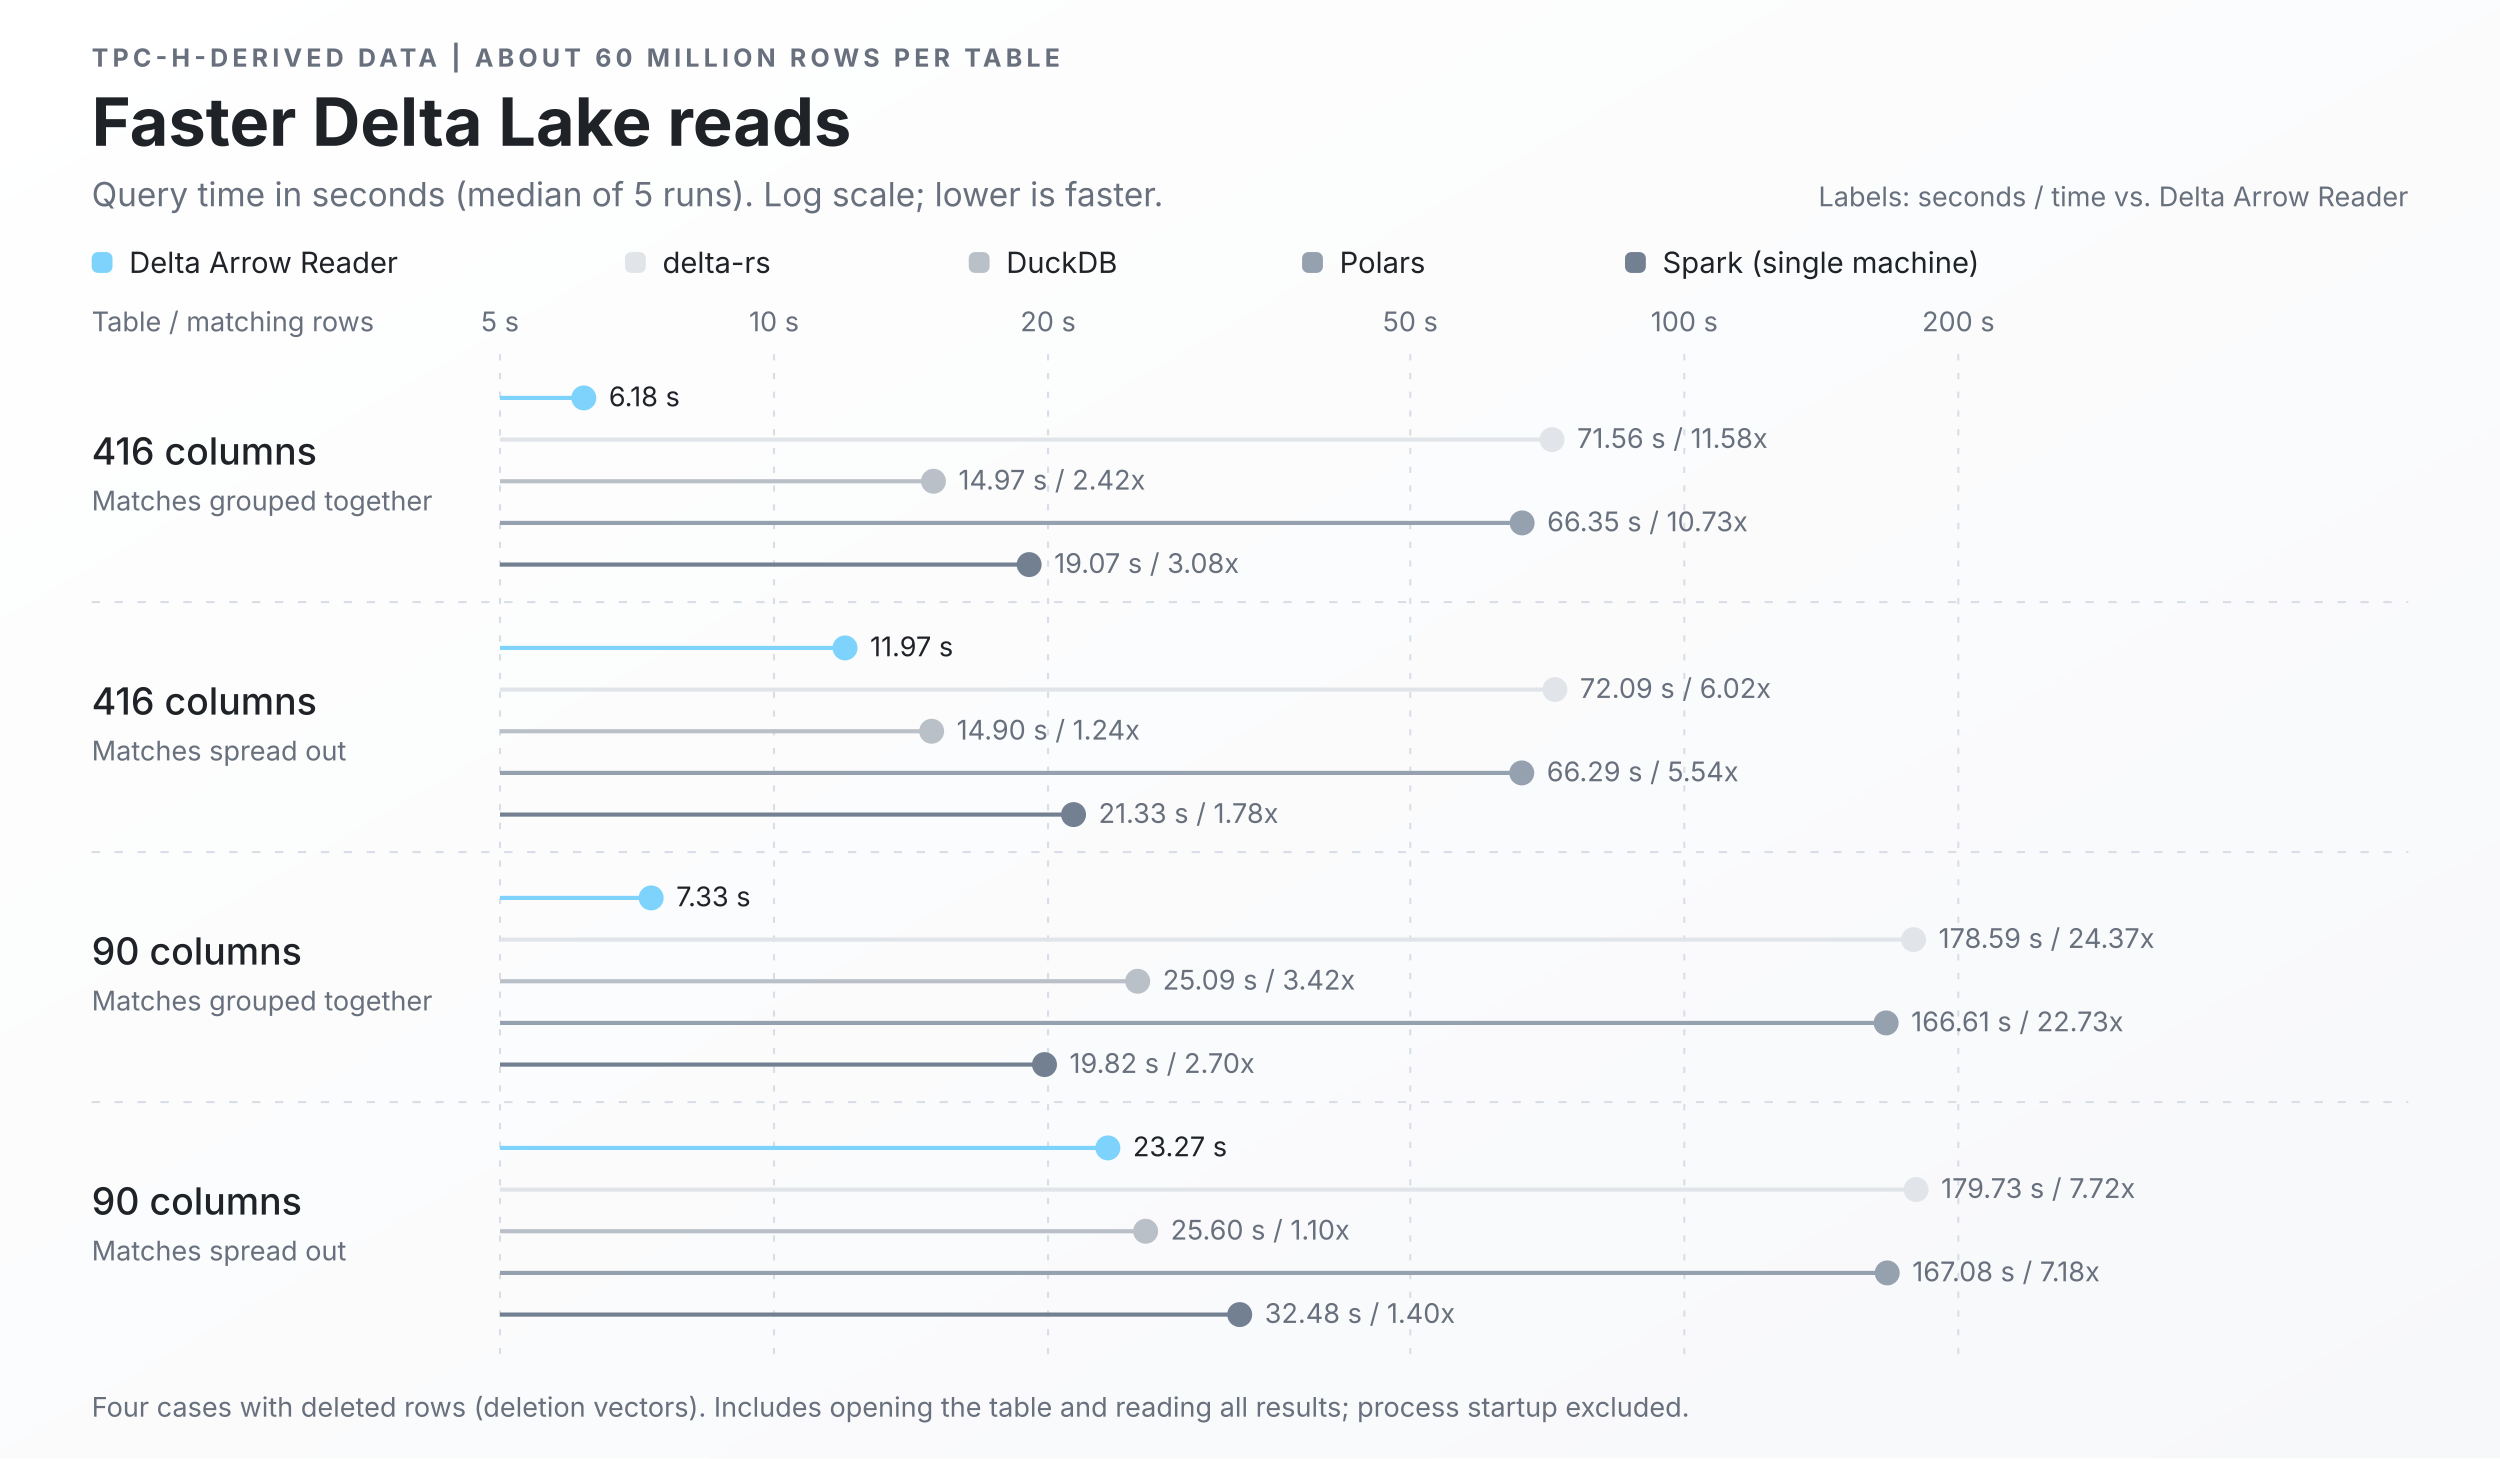
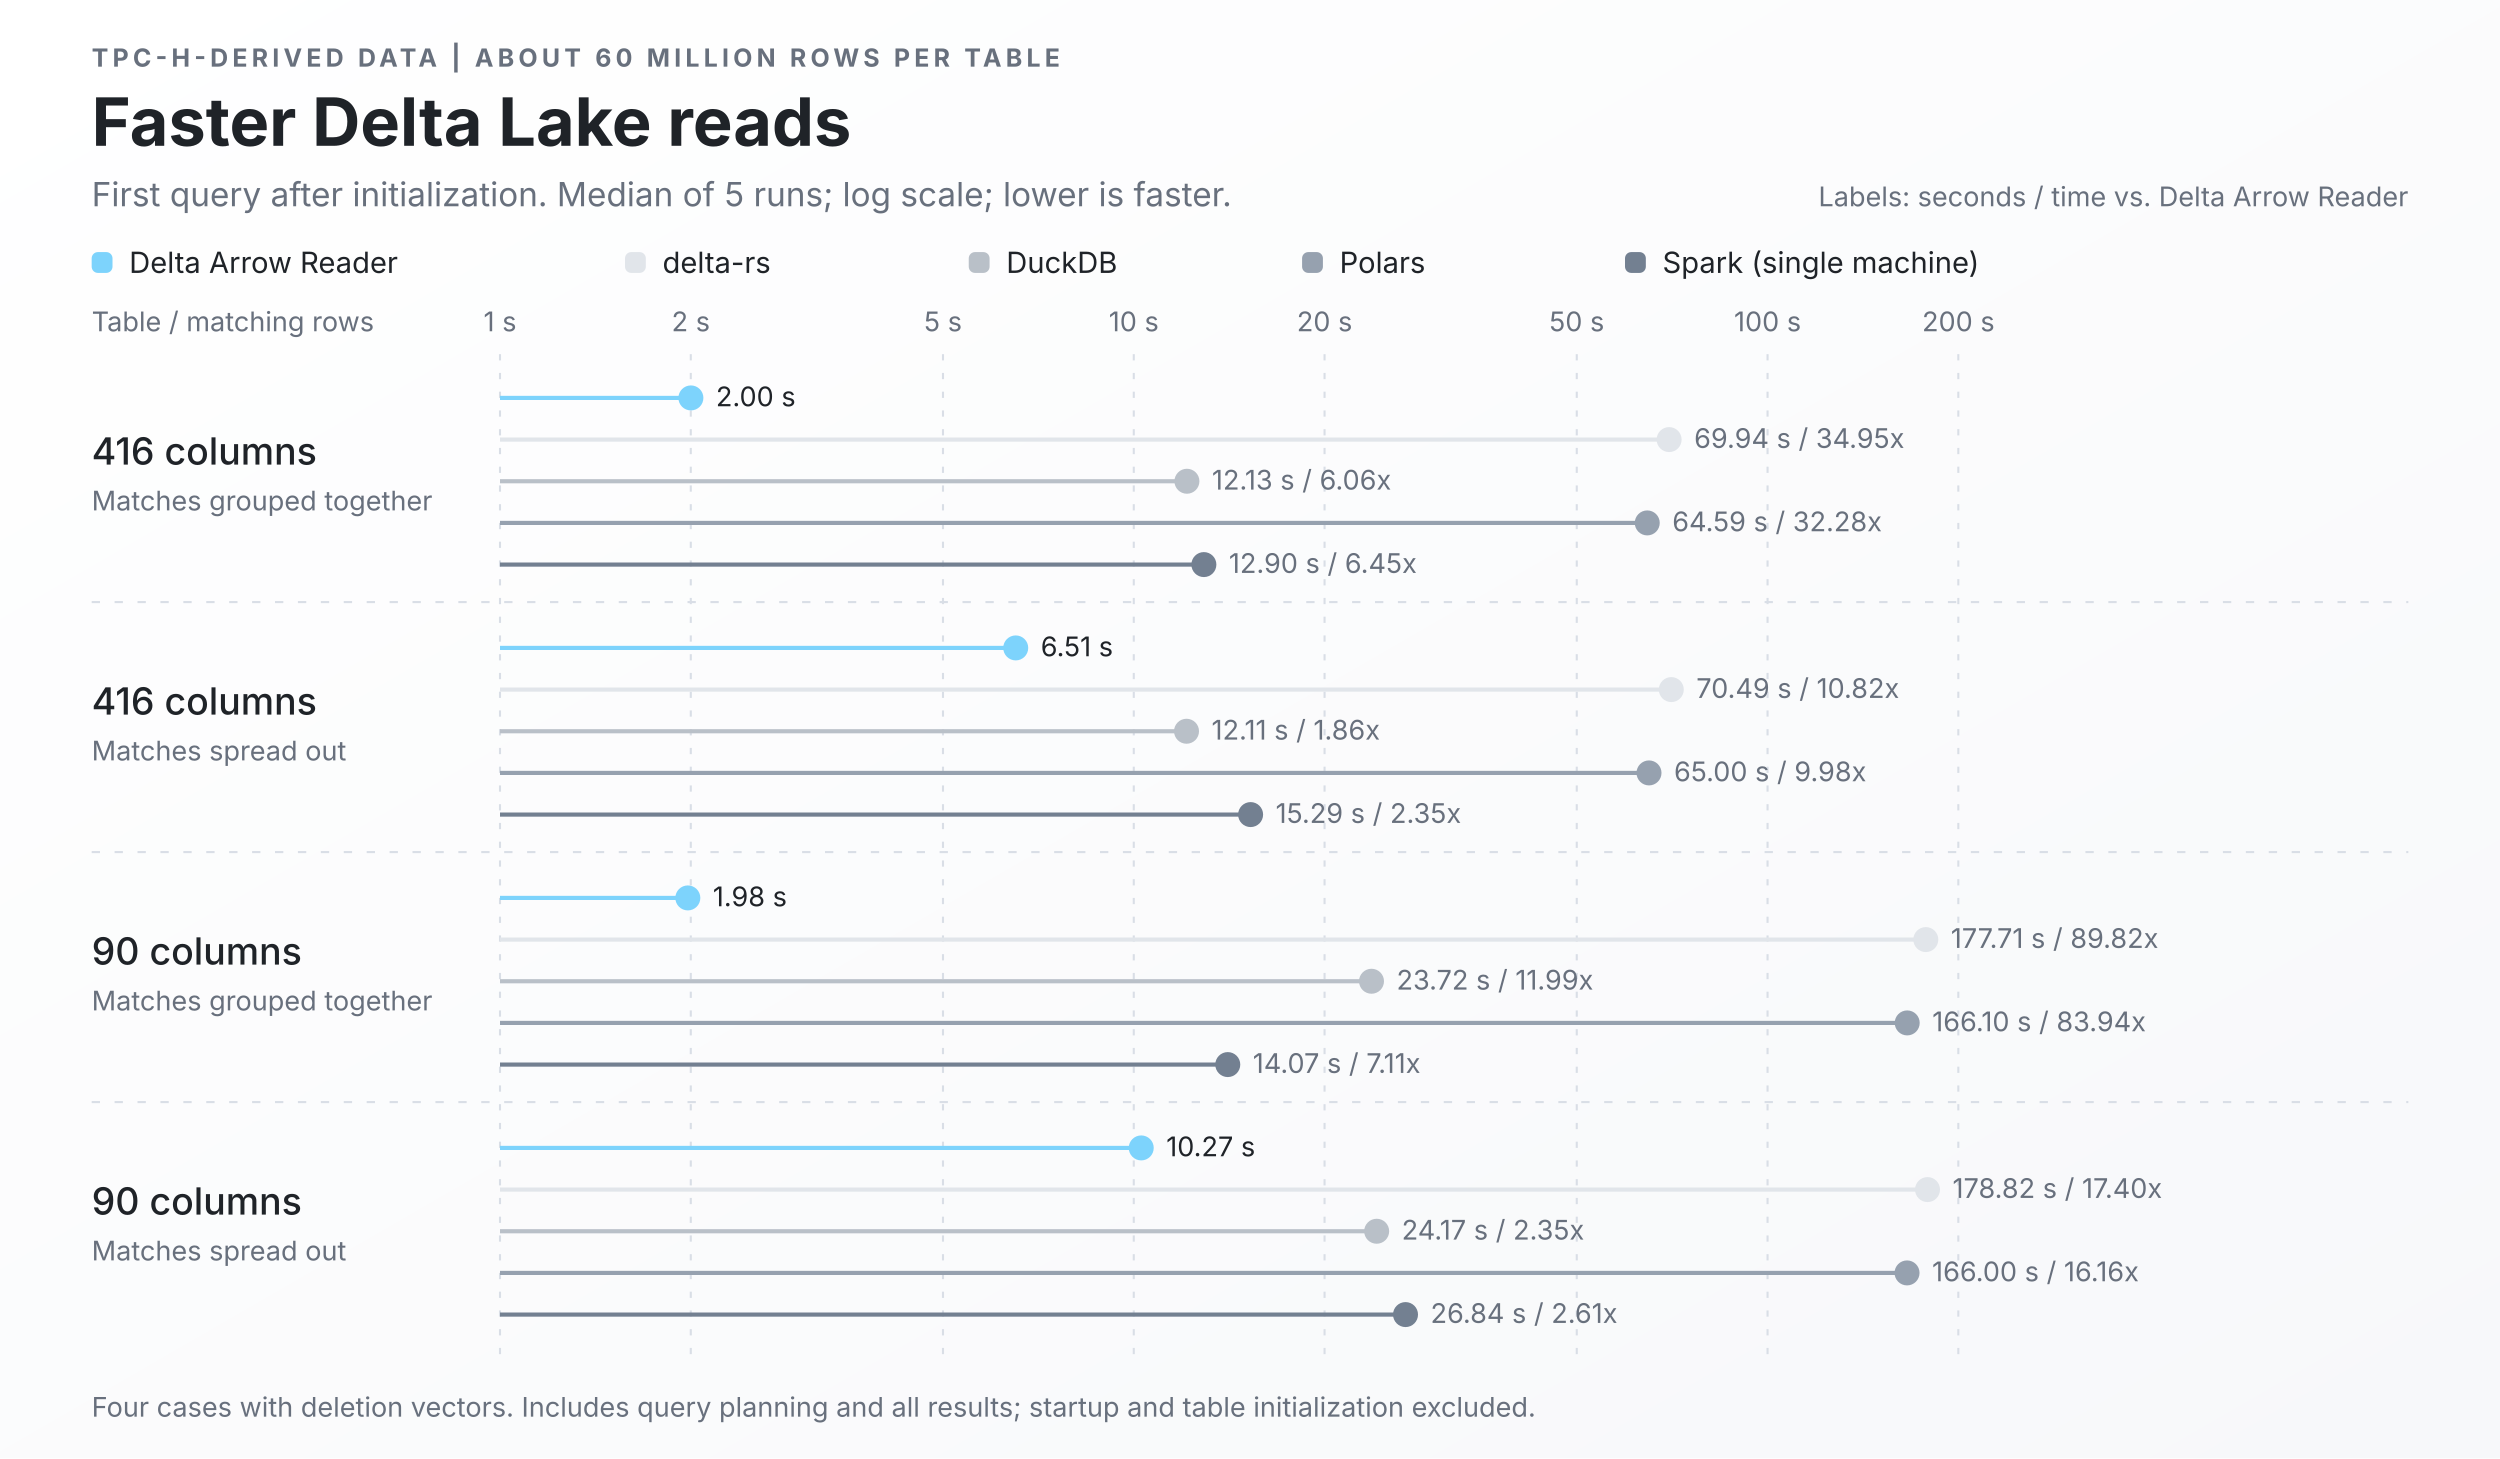
<svg xmlns="http://www.w3.org/2000/svg" width="1200" height="700" viewBox="0 0 1200 700" role="img" aria-labelledby="title description">
  <style>text{font-family:Inter,ui-sans-serif,-apple-system,BlinkMacSystemFont,"Segoe UI",sans-serif;font-variant-numeric:tabular-nums}</style>
  <defs>
    <linearGradient id="page" x1="0" y1="0" x2="1" y2="1">
      <stop offset="0" stop-color="#ffffff" />
      <stop offset="1" stop-color="#f7f8fa" />
    </linearGradient>
  </defs>
  <rect width="1200" height="700" fill="url(#page)" />
  <text x="44" y="32" fill="#68707d" font-size="12" font-weight="700" letter-spacing="2">TPC-H-DERIVED DATA | ABOUT 60 MILLION ROWS PER TABLE</text>
  <text x="44" y="70" fill="#1f2328" font-size="32" font-weight="700">Faster Delta Lake reads</text>
-   <text x="44" y="99" fill="#68707d" font-size="16">Query time in seconds (median of 5 runs). Log scale; lower is faster.</text>
+   <text x="44" y="99" fill="#68707d" font-size="16">First query after initialization. Median of 5 runs; log scale; lower is faster.</text>
  <text x="1156" y="99" text-anchor="end" fill="#68707d" font-size="13">Labels: seconds / time vs. Delta Arrow Reader</text>
  <rect x="44" y="121" width="10" height="10" rx="3" fill="#7dd3fc" />
  <text x="62" y="131" fill="#1f2328" font-size="14">Delta Arrow Reader</text>
  <rect x="300" y="121" width="10" height="10" rx="3" fill="#e1e5ea" />
  <text x="318" y="131" fill="#1f2328" font-size="14">delta-rs</text>
  <rect x="465" y="121" width="10" height="10" rx="3" fill="#b9c0c8" />
  <text x="483" y="131" fill="#1f2328" font-size="14">DuckDB</text>
  <rect x="625" y="121" width="10" height="10" rx="3" fill="#96a1af" />
  <text x="643" y="131" fill="#1f2328" font-size="14">Polars</text>
  <rect x="780" y="121" width="10" height="10" rx="3" fill="#738091" />
  <text x="798" y="131" fill="#1f2328" font-size="14">Spark (single machine)</text>
  <text x="44" y="159" fill="#68707d" font-size="13">Table / matching rows</text>
  <line x1="240.0" y1="170" x2="240.0" y2="650" stroke="#d9dee6" stroke-dasharray="3 6" />
-   <text x="240.0" y="159" text-anchor="middle" fill="#68707d" font-size="13">5 s</text>
-   <line x1="371.531" y1="170" x2="371.531" y2="650" stroke="#d9dee6" stroke-dasharray="3 6" />
-   <text x="371.531" y="159" text-anchor="middle" fill="#68707d" font-size="13">10 s</text>
-   <line x1="503.063" y1="170" x2="503.063" y2="650" stroke="#d9dee6" stroke-dasharray="3 6" />
-   <text x="503.063" y="159" text-anchor="middle" fill="#68707d" font-size="13">20 s</text>
-   <line x1="676.937" y1="170" x2="676.937" y2="650" stroke="#d9dee6" stroke-dasharray="3 6" />
-   <text x="676.937" y="159" text-anchor="middle" fill="#68707d" font-size="13">50 s</text>
-   <line x1="808.469" y1="170" x2="808.469" y2="650" stroke="#d9dee6" stroke-dasharray="3 6" />
-   <text x="808.469" y="159" text-anchor="middle" fill="#68707d" font-size="13">100 s</text>
+   <text x="240.0" y="159" text-anchor="middle" fill="#68707d" font-size="13">1 s</text>
+   <line x1="331.577" y1="170" x2="331.577" y2="650" stroke="#d9dee6" stroke-dasharray="3 6" />
+   <text x="331.577" y="159" text-anchor="middle" fill="#68707d" font-size="13">2 s</text>
+   <line x1="452.635" y1="170" x2="452.635" y2="650" stroke="#d9dee6" stroke-dasharray="3 6" />
+   <text x="452.635" y="159" text-anchor="middle" fill="#68707d" font-size="13">5 s</text>
+   <line x1="544.212" y1="170" x2="544.212" y2="650" stroke="#d9dee6" stroke-dasharray="3 6" />
+   <text x="544.212" y="159" text-anchor="middle" fill="#68707d" font-size="13">10 s</text>
+   <line x1="635.788" y1="170" x2="635.788" y2="650" stroke="#d9dee6" stroke-dasharray="3 6" />
+   <text x="635.788" y="159" text-anchor="middle" fill="#68707d" font-size="13">20 s</text>
+   <line x1="756.846" y1="170" x2="756.846" y2="650" stroke="#d9dee6" stroke-dasharray="3 6" />
+   <text x="756.846" y="159" text-anchor="middle" fill="#68707d" font-size="13">50 s</text>
+   <line x1="848.423" y1="170" x2="848.423" y2="650" stroke="#d9dee6" stroke-dasharray="3 6" />
+   <text x="848.423" y="159" text-anchor="middle" fill="#68707d" font-size="13">100 s</text>
  <line x1="940.0" y1="170" x2="940.0" y2="650" stroke="#d9dee6" stroke-dasharray="3 6" />
  <text x="940.0" y="159" text-anchor="middle" fill="#68707d" font-size="13">200 s</text>
  <text x="44" y="223" fill="#1f2328" font-size="18" font-weight="500">416 columns</text>
  <text x="44" y="245" fill="#68707d" font-size="13">Matches grouped together</text>
-   <line x1="240" y1="191" x2="280.23" y2="191" stroke="#7dd3fc" stroke-width="2" />
-   <circle cx="280.23" cy="191" r="6" fill="#7dd3fc" />
-   <text x="292.23" y="195" fill="#1f2328" font-size="13">6.18 s</text>
-   <line x1="240" y1="211" x2="744.98" y2="211" stroke="#e1e5ea" stroke-width="2" />
-   <circle cx="744.98" cy="211" r="6" fill="#e1e5ea" />
-   <text x="756.98" y="215" fill="#68707d" font-size="13">71.56 s / 11.58x</text>
-   <line x1="240" y1="231" x2="448.07" y2="231" stroke="#b9c0c8" stroke-width="2" />
-   <circle cx="448.07" cy="231" r="6" fill="#b9c0c8" />
-   <text x="460.07" y="235" fill="#68707d" font-size="13">14.97 s / 2.42x</text>
-   <line x1="240" y1="251" x2="730.62" y2="251" stroke="#96a1af" stroke-width="2" />
-   <circle cx="730.62" cy="251" r="6" fill="#96a1af" />
-   <text x="742.62" y="255" fill="#68707d" font-size="13">66.35 s / 10.73x</text>
-   <line x1="240" y1="271" x2="493.99" y2="271" stroke="#738091" stroke-width="2" />
-   <circle cx="493.99" cy="271" r="6" fill="#738091" />
-   <text x="505.99" y="275" fill="#68707d" font-size="13">19.07 s / 3.08x</text>
+   <line x1="240" y1="191" x2="331.63" y2="191" stroke="#7dd3fc" stroke-width="2" />
+   <circle cx="331.63" cy="191" r="6" fill="#7dd3fc" />
+   <text x="343.63" y="195" fill="#1f2328" font-size="13">2.00 s</text>
+   <line x1="240" y1="211" x2="801.18" y2="211" stroke="#e1e5ea" stroke-width="2" />
+   <circle cx="801.18" cy="211" r="6" fill="#e1e5ea" />
+   <text x="813.18" y="215" fill="#68707d" font-size="13">69.94 s / 34.95x</text>
+   <line x1="240" y1="231" x2="569.72" y2="231" stroke="#b9c0c8" stroke-width="2" />
+   <circle cx="569.72" cy="231" r="6" fill="#b9c0c8" />
+   <text x="581.72" y="235" fill="#68707d" font-size="13">12.13 s / 6.06x</text>
+   <line x1="240" y1="251" x2="790.68" y2="251" stroke="#96a1af" stroke-width="2" />
+   <circle cx="790.68" cy="251" r="6" fill="#96a1af" />
+   <text x="802.68" y="255" fill="#68707d" font-size="13">64.59 s / 32.28x</text>
+   <line x1="240" y1="271" x2="577.86" y2="271" stroke="#738091" stroke-width="2" />
+   <circle cx="577.86" cy="271" r="6" fill="#738091" />
+   <text x="589.86" y="275" fill="#68707d" font-size="13">12.90 s / 6.45x</text>
  <line x1="44" y1="289" x2="1156" y2="289" stroke="#d9dee6" stroke-dasharray="4 7" />
  <text x="44" y="343" fill="#1f2328" font-size="18" font-weight="500">416 columns</text>
  <text x="44" y="365" fill="#68707d" font-size="13">Matches spread out</text>
-   <line x1="240" y1="311" x2="405.62" y2="311" stroke="#7dd3fc" stroke-width="2" />
-   <circle cx="405.62" cy="311" r="6" fill="#7dd3fc" />
-   <text x="417.62" y="315" fill="#1f2328" font-size="13">11.97 s</text>
-   <line x1="240" y1="331" x2="746.36" y2="331" stroke="#e1e5ea" stroke-width="2" />
-   <circle cx="746.36" cy="331" r="6" fill="#e1e5ea" />
-   <text x="758.36" y="335" fill="#68707d" font-size="13">72.09 s / 6.02x</text>
-   <line x1="240" y1="351" x2="447.20" y2="351" stroke="#b9c0c8" stroke-width="2" />
-   <circle cx="447.20" cy="351" r="6" fill="#b9c0c8" />
-   <text x="459.20" y="355" fill="#68707d" font-size="13">14.90 s / 1.24x</text>
-   <line x1="240" y1="371" x2="730.44" y2="371" stroke="#96a1af" stroke-width="2" />
-   <circle cx="730.44" cy="371" r="6" fill="#96a1af" />
-   <text x="742.44" y="375" fill="#68707d" font-size="13">66.29 s / 5.54x</text>
-   <line x1="240" y1="391" x2="515.30" y2="391" stroke="#738091" stroke-width="2" />
-   <circle cx="515.30" cy="391" r="6" fill="#738091" />
-   <text x="527.30" y="395" fill="#68707d" font-size="13">21.33 s / 1.78x</text>
+   <line x1="240" y1="311" x2="487.55" y2="311" stroke="#7dd3fc" stroke-width="2" />
+   <circle cx="487.55" cy="311" r="6" fill="#7dd3fc" />
+   <text x="499.55" y="315" fill="#1f2328" font-size="13">6.51 s</text>
+   <line x1="240" y1="331" x2="802.22" y2="331" stroke="#e1e5ea" stroke-width="2" />
+   <circle cx="802.22" cy="331" r="6" fill="#e1e5ea" />
+   <text x="814.22" y="335" fill="#68707d" font-size="13">70.49 s / 10.82x</text>
+   <line x1="240" y1="351" x2="569.53" y2="351" stroke="#b9c0c8" stroke-width="2" />
+   <circle cx="569.53" cy="351" r="6" fill="#b9c0c8" />
+   <text x="581.53" y="355" fill="#68707d" font-size="13">12.11 s / 1.86x</text>
+   <line x1="240" y1="371" x2="791.52" y2="371" stroke="#96a1af" stroke-width="2" />
+   <circle cx="791.52" cy="371" r="6" fill="#96a1af" />
+   <text x="803.52" y="375" fill="#68707d" font-size="13">65.00 s / 9.98x</text>
+   <line x1="240" y1="391" x2="600.29" y2="391" stroke="#738091" stroke-width="2" />
+   <circle cx="600.29" cy="391" r="6" fill="#738091" />
+   <text x="612.29" y="395" fill="#68707d" font-size="13">15.29 s / 2.35x</text>
  <line x1="44" y1="409" x2="1156" y2="409" stroke="#d9dee6" stroke-dasharray="4 7" />
  <text x="44" y="463" fill="#1f2328" font-size="18" font-weight="500">90 columns</text>
  <text x="44" y="485" fill="#68707d" font-size="13">Matches grouped together</text>
-   <line x1="240" y1="431" x2="312.56" y2="431" stroke="#7dd3fc" stroke-width="2" />
-   <circle cx="312.56" cy="431" r="6" fill="#7dd3fc" />
-   <text x="324.56" y="435" fill="#1f2328" font-size="13">7.33 s</text>
-   <line x1="240" y1="451" x2="918.51" y2="451" stroke="#e1e5ea" stroke-width="2" />
-   <circle cx="918.51" cy="451" r="6" fill="#e1e5ea" />
-   <text x="930.51" y="455" fill="#68707d" font-size="13">178.59 s / 24.37x</text>
-   <line x1="240" y1="471" x2="546.09" y2="471" stroke="#b9c0c8" stroke-width="2" />
-   <circle cx="546.09" cy="471" r="6" fill="#b9c0c8" />
-   <text x="558.09" y="475" fill="#68707d" font-size="13">25.09 s / 3.42x</text>
-   <line x1="240" y1="491" x2="905.34" y2="491" stroke="#96a1af" stroke-width="2" />
-   <circle cx="905.34" cy="491" r="6" fill="#96a1af" />
-   <text x="917.34" y="495" fill="#68707d" font-size="13">166.61 s / 22.73x</text>
-   <line x1="240" y1="511" x2="501.36" y2="511" stroke="#738091" stroke-width="2" />
-   <circle cx="501.36" cy="511" r="6" fill="#738091" />
-   <text x="513.36" y="515" fill="#68707d" font-size="13">19.82 s / 2.70x</text>
+   <line x1="240" y1="431" x2="330.16" y2="431" stroke="#7dd3fc" stroke-width="2" />
+   <circle cx="330.16" cy="431" r="6" fill="#7dd3fc" />
+   <text x="342.16" y="435" fill="#1f2328" font-size="13">1.98 s</text>
+   <line x1="240" y1="451" x2="924.39" y2="451" stroke="#e1e5ea" stroke-width="2" />
+   <circle cx="924.39" cy="451" r="6" fill="#e1e5ea" />
+   <text x="936.39" y="455" fill="#68707d" font-size="13">177.71 s / 89.82x</text>
+   <line x1="240" y1="471" x2="658.32" y2="471" stroke="#b9c0c8" stroke-width="2" />
+   <circle cx="658.32" cy="471" r="6" fill="#b9c0c8" />
+   <text x="670.32" y="475" fill="#68707d" font-size="13">23.72 s / 11.99x</text>
+   <line x1="240" y1="491" x2="915.46" y2="491" stroke="#96a1af" stroke-width="2" />
+   <circle cx="915.46" cy="491" r="6" fill="#96a1af" />
+   <text x="927.46" y="495" fill="#68707d" font-size="13">166.10 s / 83.94x</text>
+   <line x1="240" y1="511" x2="589.33" y2="511" stroke="#738091" stroke-width="2" />
+   <circle cx="589.33" cy="511" r="6" fill="#738091" />
+   <text x="601.33" y="515" fill="#68707d" font-size="13">14.07 s / 7.11x</text>
  <line x1="44" y1="529" x2="1156" y2="529" stroke="#d9dee6" stroke-dasharray="4 7" />
  <text x="44" y="583" fill="#1f2328" font-size="18" font-weight="500">90 columns</text>
  <text x="44" y="605" fill="#68707d" font-size="13">Matches spread out</text>
-   <line x1="240" y1="551" x2="531.78" y2="551" stroke="#7dd3fc" stroke-width="2" />
-   <circle cx="531.78" cy="551" r="6" fill="#7dd3fc" />
-   <text x="543.78" y="555" fill="#1f2328" font-size="13">23.27 s</text>
-   <line x1="240" y1="571" x2="919.72" y2="571" stroke="#e1e5ea" stroke-width="2" />
-   <circle cx="919.72" cy="571" r="6" fill="#e1e5ea" />
-   <text x="931.72" y="575" fill="#68707d" font-size="13">179.73 s / 7.72x</text>
-   <line x1="240" y1="591" x2="549.90" y2="591" stroke="#b9c0c8" stroke-width="2" />
-   <circle cx="549.90" cy="591" r="6" fill="#b9c0c8" />
-   <text x="561.90" y="595" fill="#68707d" font-size="13">25.60 s / 1.10x</text>
-   <line x1="240" y1="611" x2="905.87" y2="611" stroke="#96a1af" stroke-width="2" />
-   <circle cx="905.87" cy="611" r="6" fill="#96a1af" />
-   <text x="917.87" y="615" fill="#68707d" font-size="13">167.08 s / 7.18x</text>
-   <line x1="240" y1="631" x2="595.06" y2="631" stroke="#738091" stroke-width="2" />
-   <circle cx="595.06" cy="631" r="6" fill="#738091" />
-   <text x="607.06" y="635" fill="#68707d" font-size="13">32.48 s / 1.40x</text>
-   <text x="44" y="680" fill="#68707d" font-size="13">Four cases with deleted rows (deletion vectors). Includes opening the table and reading all results; process startup excluded.</text>
+   <line x1="240" y1="551" x2="547.79" y2="551" stroke="#7dd3fc" stroke-width="2" />
+   <circle cx="547.79" cy="551" r="6" fill="#7dd3fc" />
+   <text x="559.79" y="555" fill="#1f2328" font-size="13">10.27 s</text>
+   <line x1="240" y1="571" x2="925.21" y2="571" stroke="#e1e5ea" stroke-width="2" />
+   <circle cx="925.21" cy="571" r="6" fill="#e1e5ea" />
+   <text x="937.21" y="575" fill="#68707d" font-size="13">178.82 s / 17.40x</text>
+   <line x1="240" y1="591" x2="660.80" y2="591" stroke="#b9c0c8" stroke-width="2" />
+   <circle cx="660.80" cy="591" r="6" fill="#b9c0c8" />
+   <text x="672.80" y="595" fill="#68707d" font-size="13">24.17 s / 2.35x</text>
+   <line x1="240" y1="611" x2="915.38" y2="611" stroke="#96a1af" stroke-width="2" />
+   <circle cx="915.38" cy="611" r="6" fill="#96a1af" />
+   <text x="927.38" y="615" fill="#68707d" font-size="13">166.00 s / 16.16x</text>
+   <line x1="240" y1="631" x2="674.65" y2="631" stroke="#738091" stroke-width="2" />
+   <circle cx="674.65" cy="631" r="6" fill="#738091" />
+   <text x="686.65" y="635" fill="#68707d" font-size="13">26.84 s / 2.61x</text>
+   <text x="44" y="680" fill="#68707d" font-size="13">Four cases with deletion vectors. Includes query planning and all results; startup and table initialization excluded.</text>
</svg>
